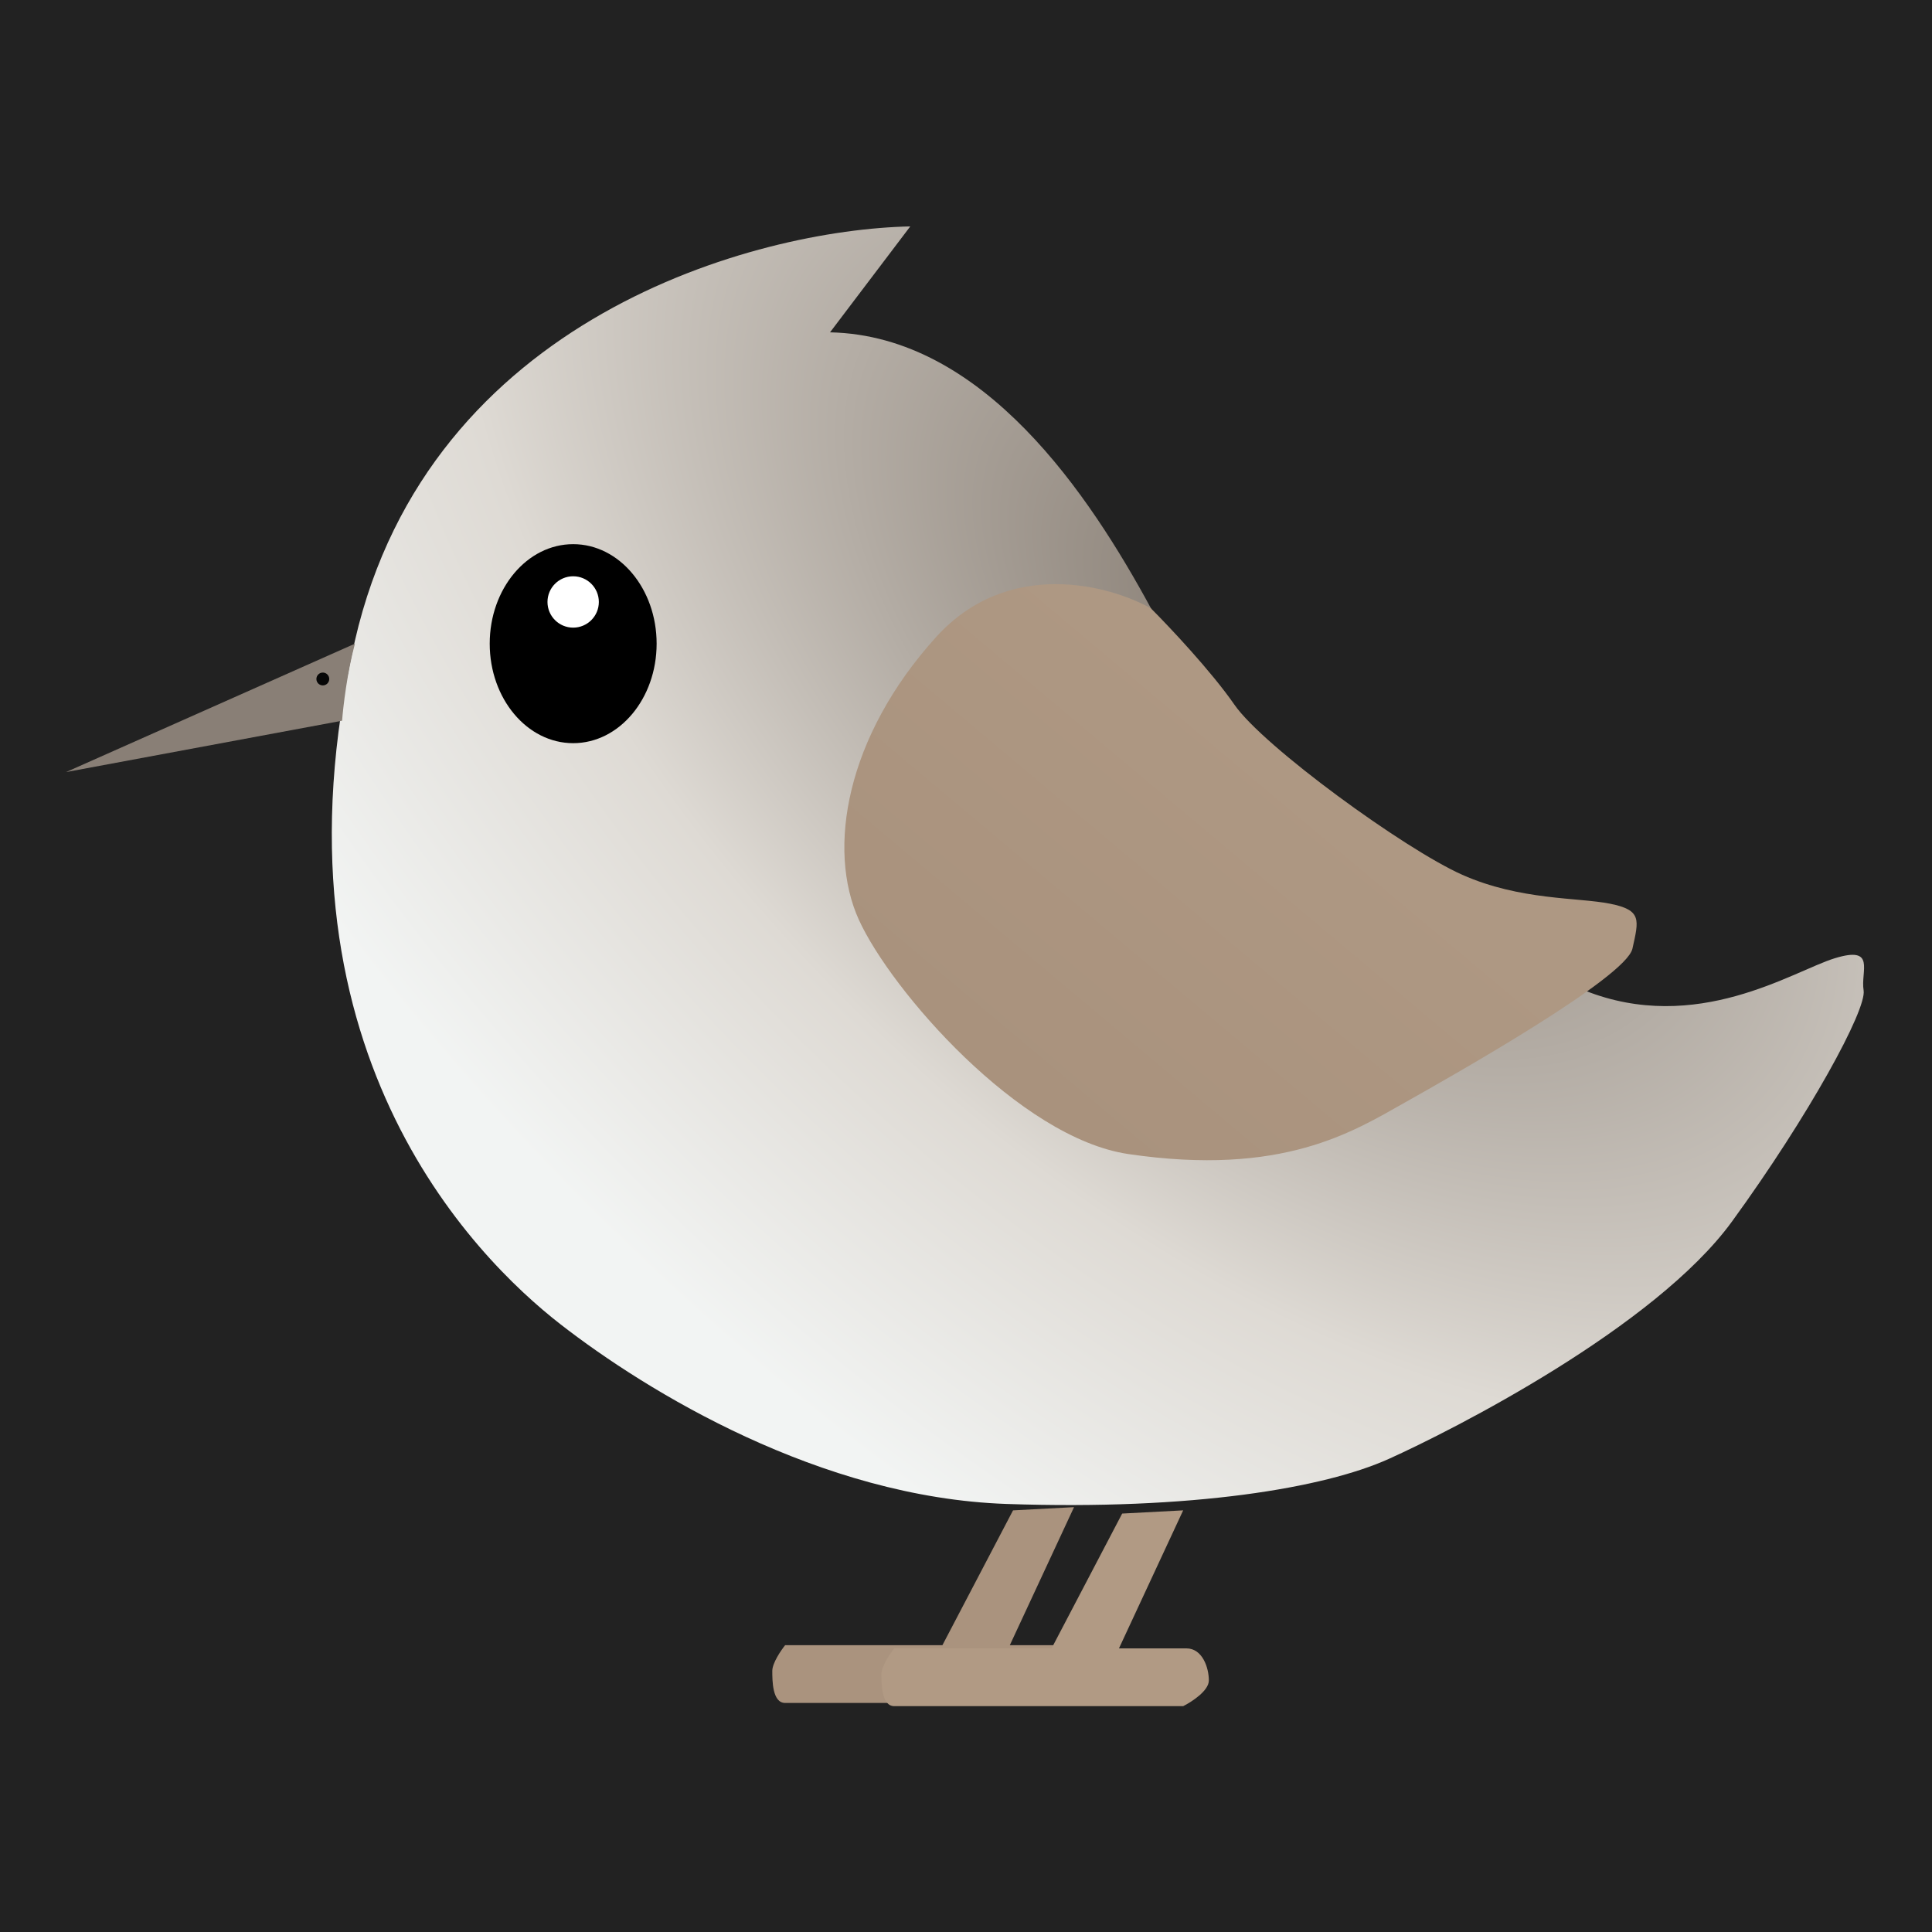
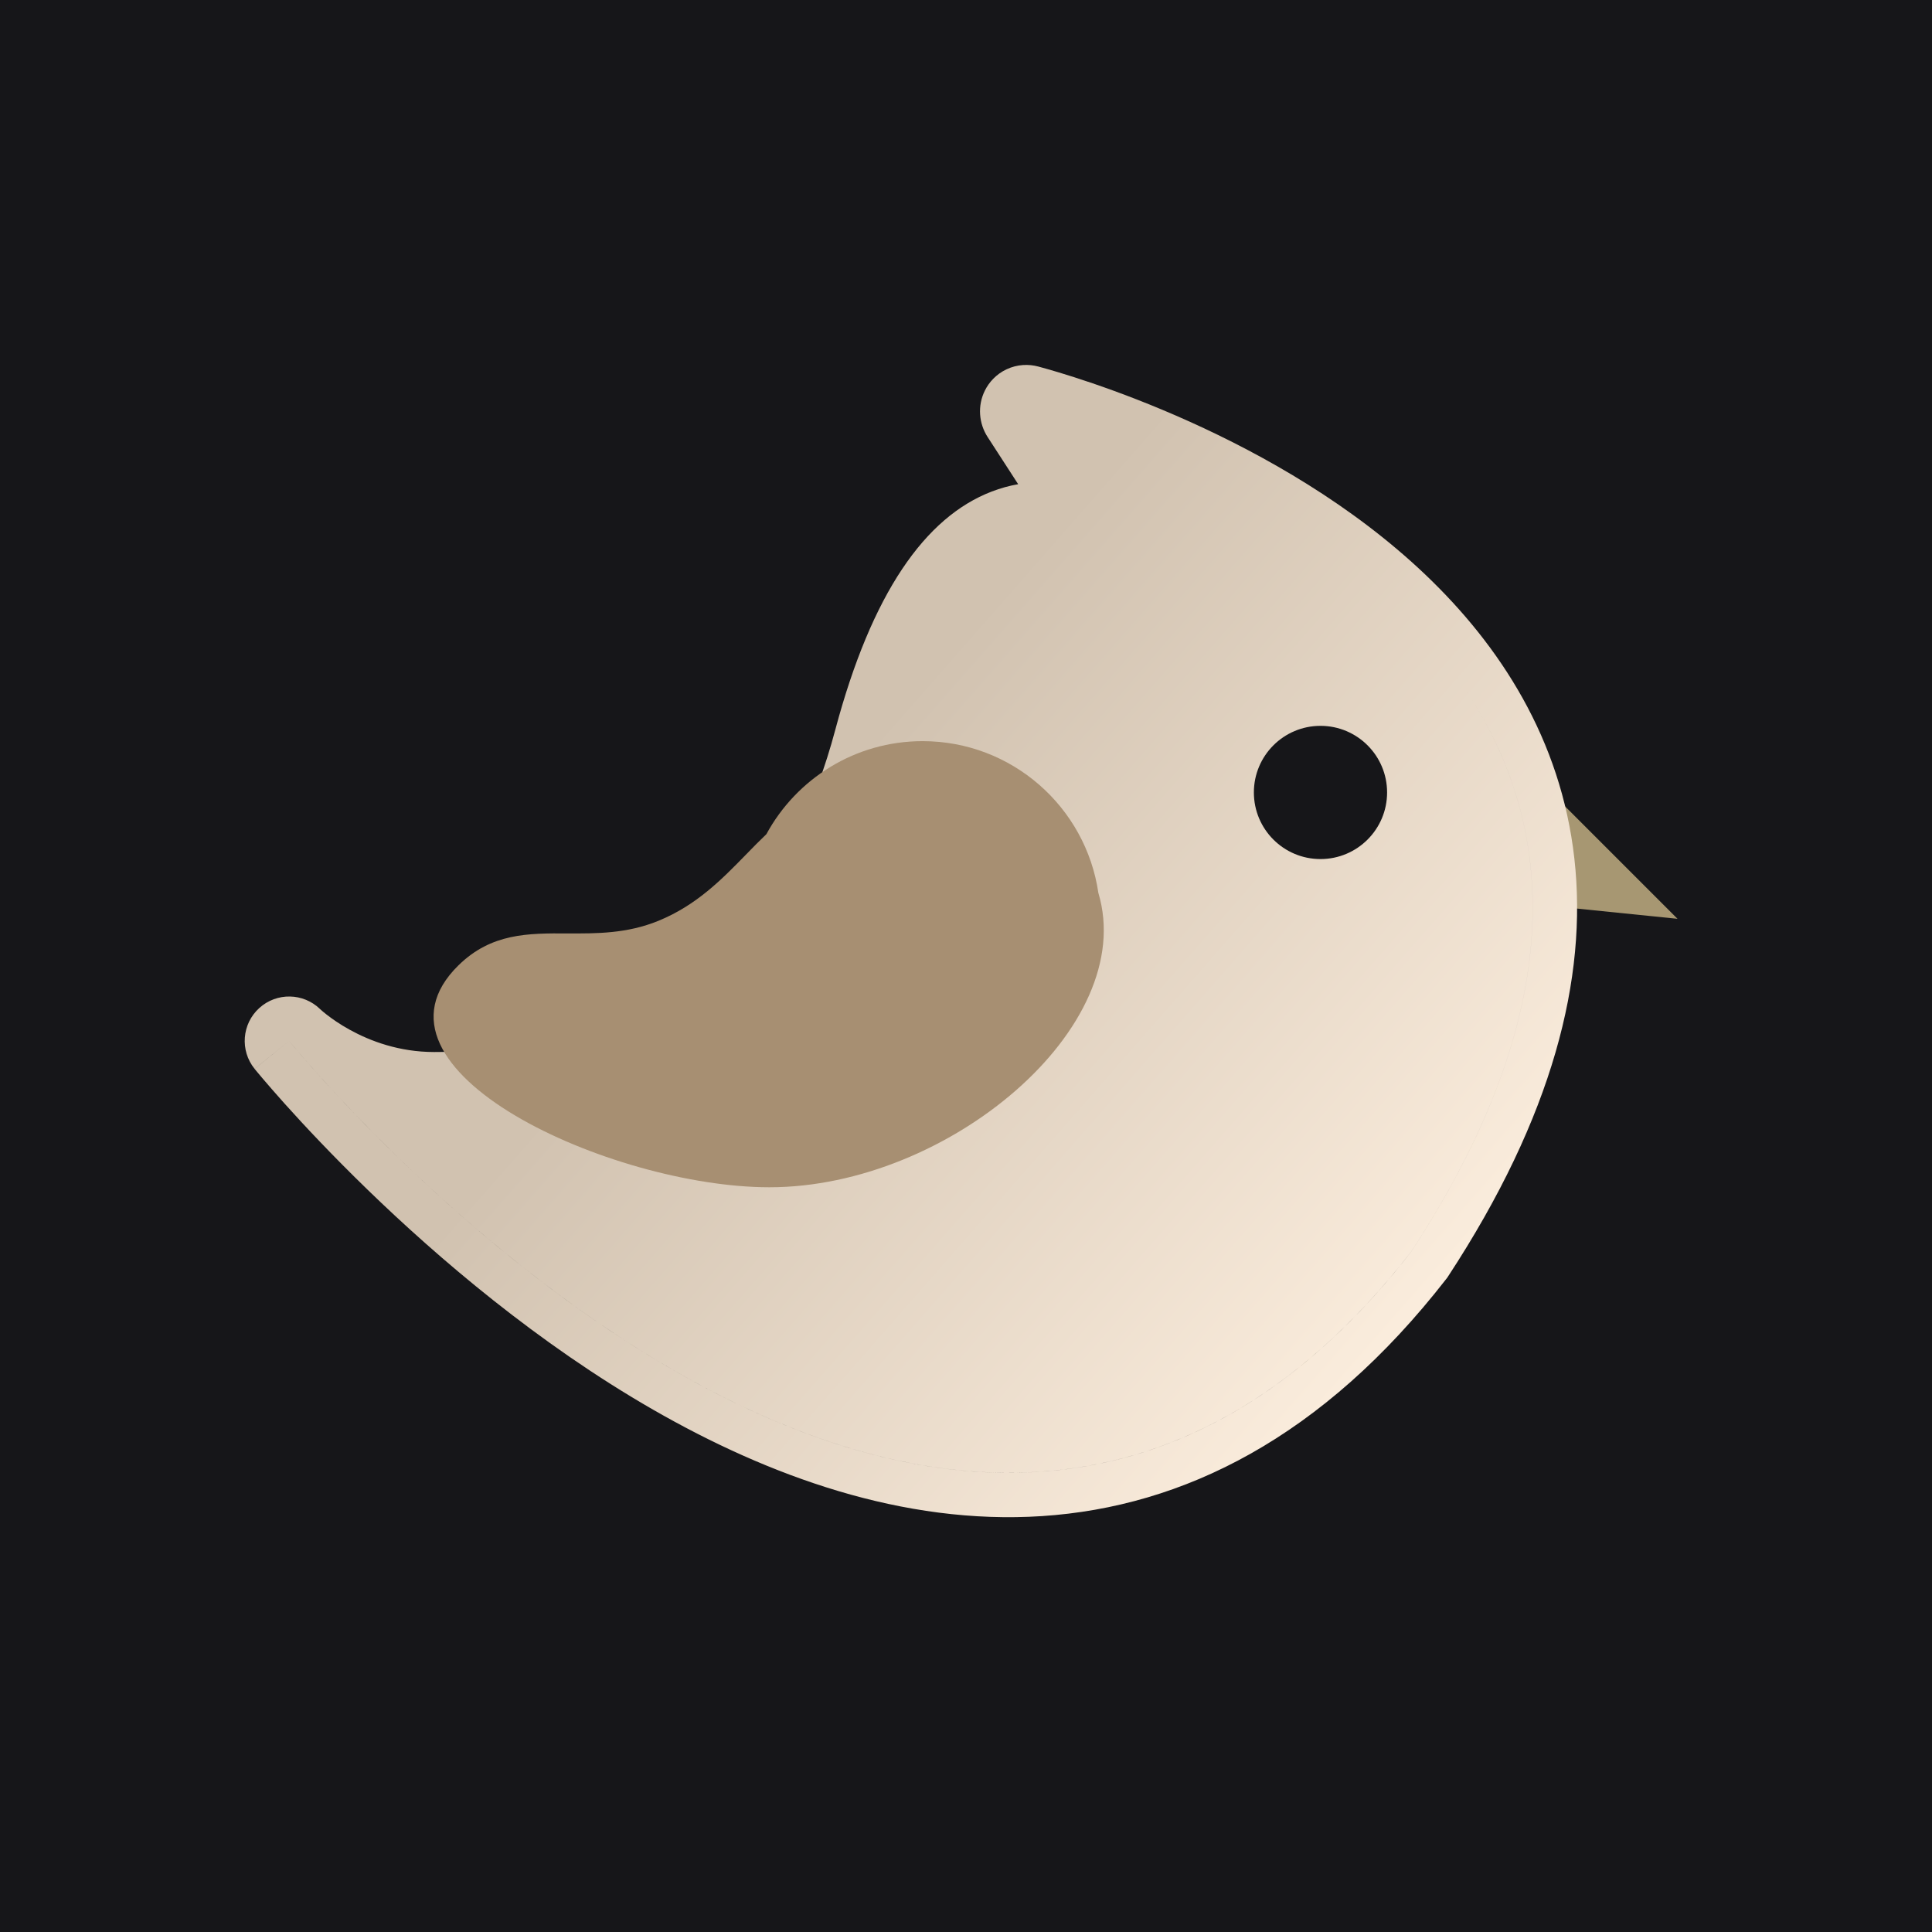
- <svg xmlns="http://www.w3.org/2000/svg" width="1024" height="1024" viewBox="0 0 1024 1024" fill="none">
-   <rect width="1024" height="1024" fill="#222222" />
-   <path d="M188.134 339.471C227.605 167.977 400.799 121.701 482.463 120L439.929 176.144C521.592 177.845 577.736 262.911 610.061 322.457C633.88 380.302 780.193 501.096 839.74 524.915C899.286 548.733 950.325 514.707 972.443 507.901C994.56 501.096 986.053 514.707 987.755 524.915C989.456 535.123 958.832 591.266 918 647.41C877.169 703.554 769.985 757.996 735.959 773.308C701.932 788.62 632.178 800.529 533.502 797.126C434.825 793.724 342.954 737.58 297.018 701.852C251.083 666.124 138.796 553.837 188.134 339.471Z" fill="url(#paint0_radial_548_2)" />
-   <path d="M496.041 337.77C534.151 295.577 587.913 309.981 610.03 322.458C619.671 332.099 642.016 355.804 654.265 373.497C669.577 395.614 744.435 450.057 775.059 463.667C805.683 477.278 836.307 475.577 853.32 478.979C870.333 482.382 868.632 487.486 865.229 502.798C861.827 518.11 771.657 569.149 744.435 584.461C717.214 599.773 679.785 623.692 598.122 611.682C540.277 603.176 472.223 524.915 455.209 487.486C438.196 450.057 448.404 390.511 496.041 337.77Z" fill="url(#paint1_linear_548_2)" />
-   <path d="M35 409.217L188.119 341.164C184.036 356.136 181.881 374.624 181.314 381.996L35 409.217Z" fill="#897F76" />
-   <circle cx="171.099" cy="359.879" r="3.403" fill="#070707" />
-   <ellipse cx="303.792" cy="341.157" rx="44.234" ry="52.741" fill="black" />
-   <circle cx="303.788" cy="319.049" r="13.611" fill="white" />
-   <path d="M416.138 871.977H499.503L536.932 800.522L569.257 798.82L535.231 871.977H570.959C579.465 871.977 582.868 882.185 582.868 888.99C582.868 894.435 573.794 900.333 569.257 902.601H416.138C409.333 902.601 409.333 890.692 409.333 885.588C409.333 881.505 413.87 874.813 416.138 871.977Z" fill="#AA937E" />
-   <path d="M473.984 873.674H557.349L594.778 802.219L627.103 800.518L593.077 873.674H628.804C637.311 873.674 640.714 883.882 640.714 890.688C640.714 896.132 631.64 902.03 627.103 904.298H473.984C467.179 904.298 467.179 892.389 467.179 887.285C467.179 883.202 471.716 876.51 473.984 873.674Z" fill="#B19A84" />
+ <svg xmlns="http://www.w3.org/2000/svg" width="300" height="300" viewBox="0 0 300 300" fill="none">
+   <rect width="300" height="300" fill="#161619" />
+   <path d="M260.483 142.672L239.797 121.986C240.979 126.146 243.831 138.947 243.995 140.995L260.483 142.672Z" fill="#A79772" />
+   <path fill-rule="evenodd" clip-rule="evenodd" d="M224.555 198.619L224.727 198.399L224.88 198.165C241.115 173.386 246.551 151.866 244.467 133.317C242.383 114.762 232.892 100.248 221.353 89.253C198.578 67.551 166.559 58.35 161.218 56.914C159.734 56.516 157.975 56.556 156.294 57.347C154.665 58.115 153.571 59.37 152.944 60.62C151.737 63.028 152.01 65.778 153.353 67.853L158.101 75.186C156.751 75.42 155.374 75.795 153.976 76.332C143.639 80.308 135.359 92.114 129.706 113.313C123.304 137.322 110.753 149.549 98.657 155.975C86.296 162.542 73.805 163.357 67.415 163.357C61.978 163.357 57.493 161.658 54.315 159.905C52.732 159.033 51.515 158.168 50.721 157.547C50.326 157.238 50.041 156.994 49.874 156.846C49.79 156.772 49.737 156.722 49.714 156.701L49.706 156.693C47.1 154.155 42.966 154.077 40.266 156.523C37.554 158.979 37.233 163.126 39.535 165.971L44.895 161.634C39.535 165.971 39.537 165.973 39.539 165.976L39.546 165.984L39.566 166.008L39.634 166.092C39.691 166.162 39.773 166.262 39.879 166.39C40.092 166.646 40.4 167.015 40.801 167.487C41.602 168.431 42.773 169.785 44.28 171.465C47.295 174.823 51.666 179.493 57.138 184.794C68.044 195.359 83.493 208.597 101.419 218.896C119.287 229.162 140.188 236.836 161.798 235.42C183.736 233.982 205.406 223.241 224.555 198.619ZM58.092 176.043C49.75 167.633 44.895 161.633 44.895 161.633C44.895 161.633 44.896 161.634 44.896 161.634C45.496 162.374 146.924 287.195 219.111 194.384C244.999 154.871 240.984 126.127 226.659 105.812C240.986 126.127 245.002 154.871 219.113 194.386C162.52 267.148 87.956 206.15 58.092 176.043Z" fill="url(#paint0_linear_1184_12180)" />
+   <path fill-rule="evenodd" clip-rule="evenodd" d="M170.553 138.648C176.79 159.428 147.262 184.358 119.472 184.358C94.995 184.358 54.646 166.081 71.204 149.882C76.309 144.888 82.007 144.914 88.114 144.941C92.623 144.962 97.354 144.983 102.233 142.986C108.175 140.555 112.093 136.537 115.858 132.676C116.905 131.602 117.941 130.539 119.006 129.527C123.675 120.925 132.787 115.085 143.262 115.085C157.13 115.085 168.607 125.32 170.553 138.648Z" fill="#A78F72" />
+   <path d="M205.044 133.395C199.331 133.395 194.701 128.764 194.701 123.052C194.701 117.34 199.331 112.709 205.044 112.709C210.756 112.709 215.387 117.34 215.387 123.052C215.387 128.764 210.756 133.395 205.044 133.395Z" fill="#161619" />
  <defs>
-     <radialGradient id="paint0_radial_548_2" cx="0" cy="0" r="1" gradientUnits="userSpaceOnUse" gradientTransform="translate(677.535 346.483) rotate(131.66) scale(544.865 966.92)">
-       <stop offset="0.026" stop-color="#897F75" />
-       <stop offset="0.539" stop-color="#DEDAD4" />
-       <stop offset="0.861" stop-color="#F2F4F3" />
-     </radialGradient>
-     <linearGradient id="paint1_linear_548_2" x1="686.59" y1="407.524" x2="543.679" y2="577.656" gradientUnits="userSpaceOnUse">
-       <stop stop-color="#AE9883" />
-       <stop offset="1" stop-color="#A9927D" />
+     <linearGradient id="paint0_linear_1184_12180" x1="122.403" y1="129.283" x2="216.105" y2="211.417" gradientUnits="userSpaceOnUse">
+       <stop stop-color="#D1C2B0" />
+       <stop offset="1" stop-color="#FBEDDD" />
    </linearGradient>
  </defs>
</svg>
